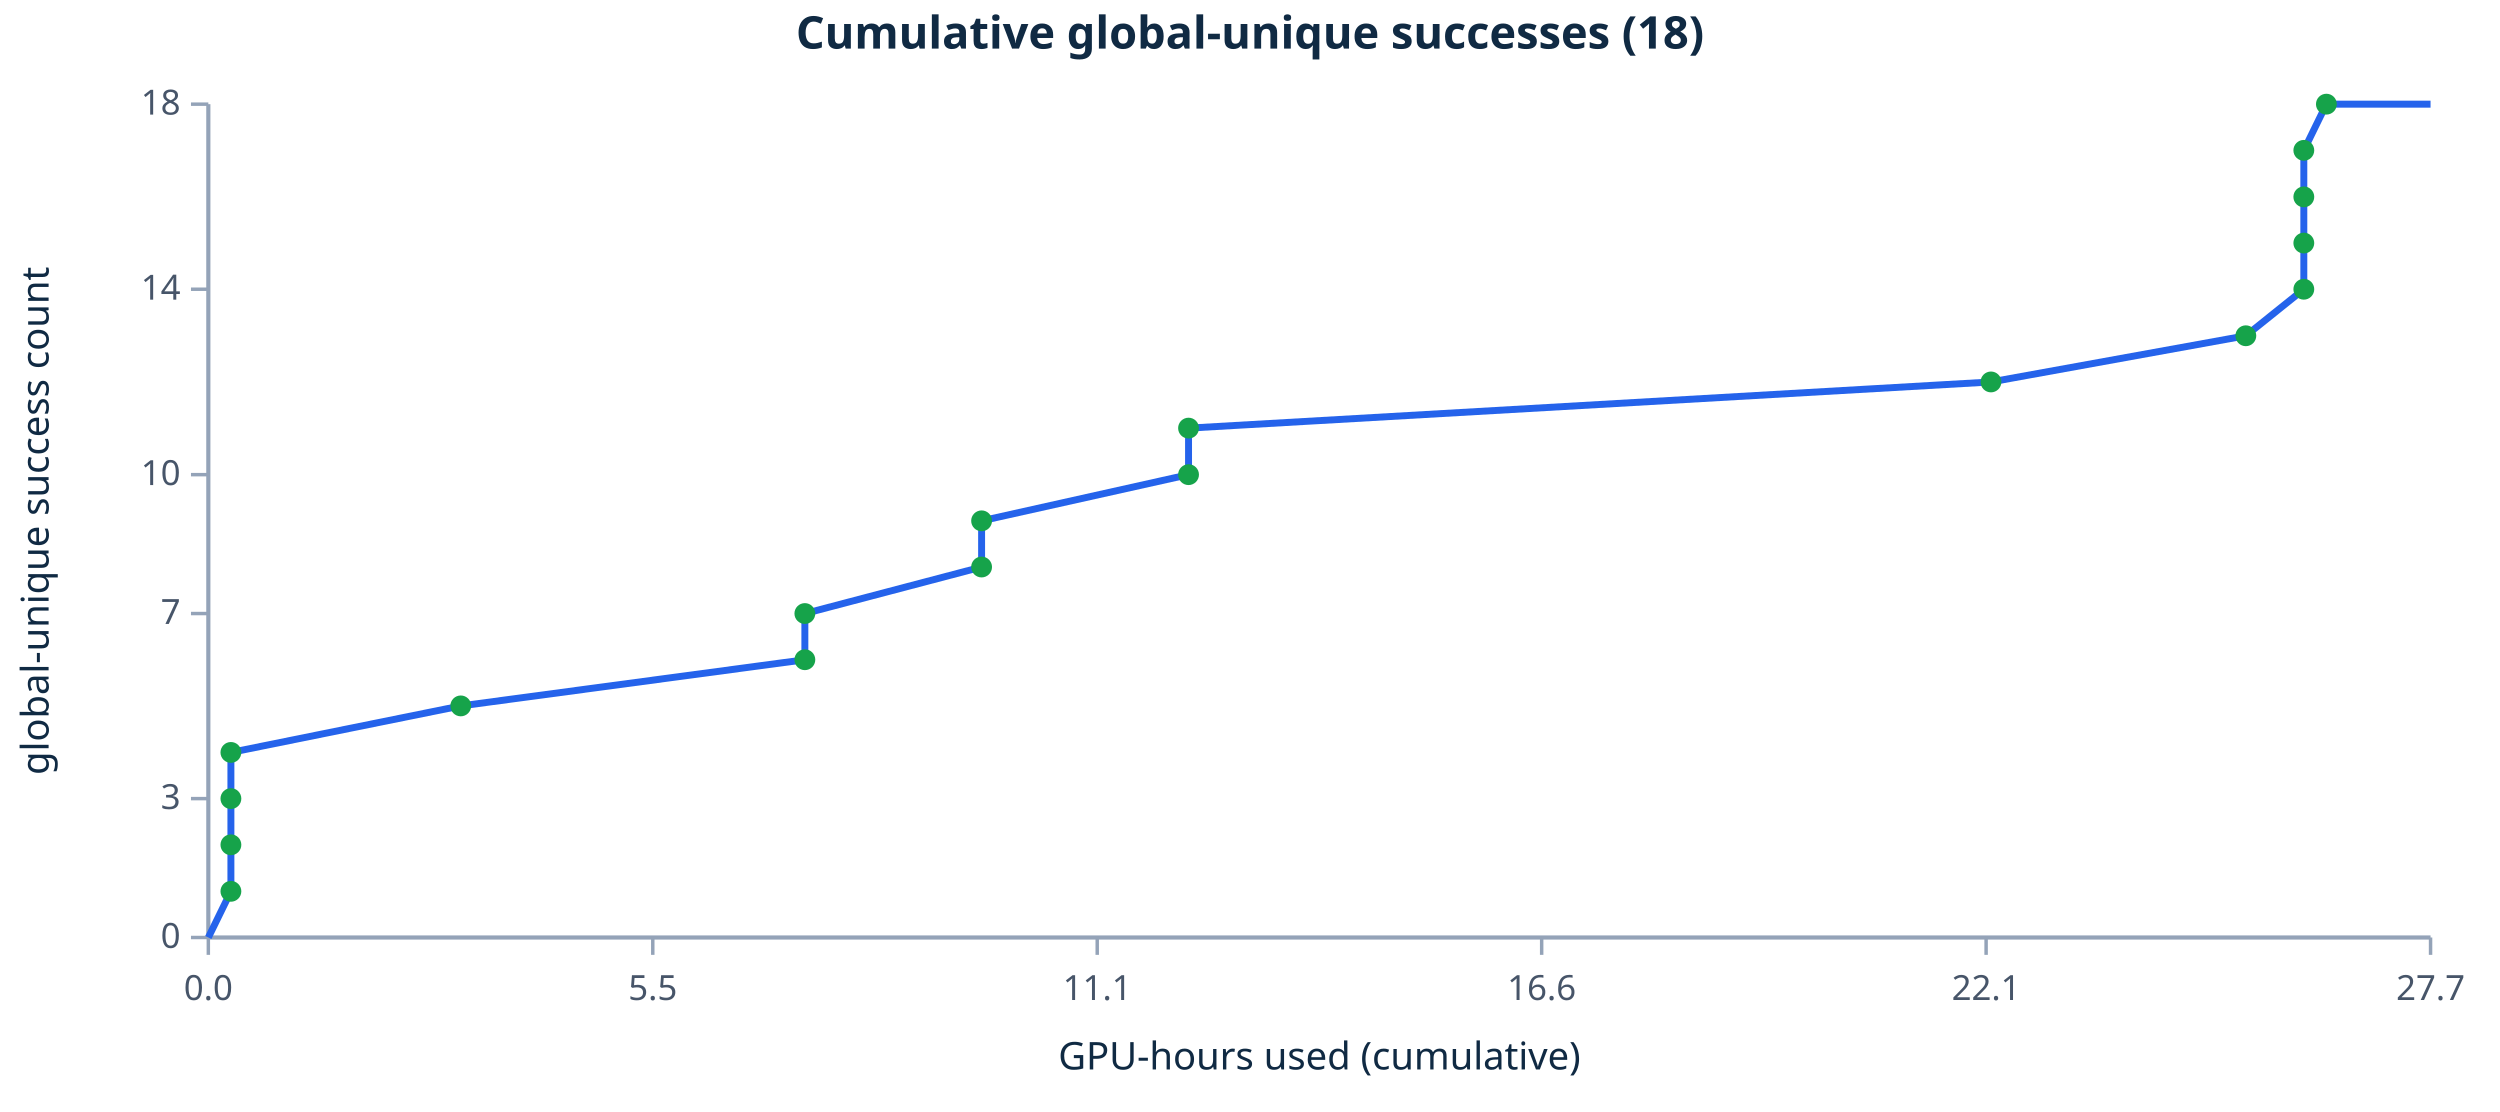
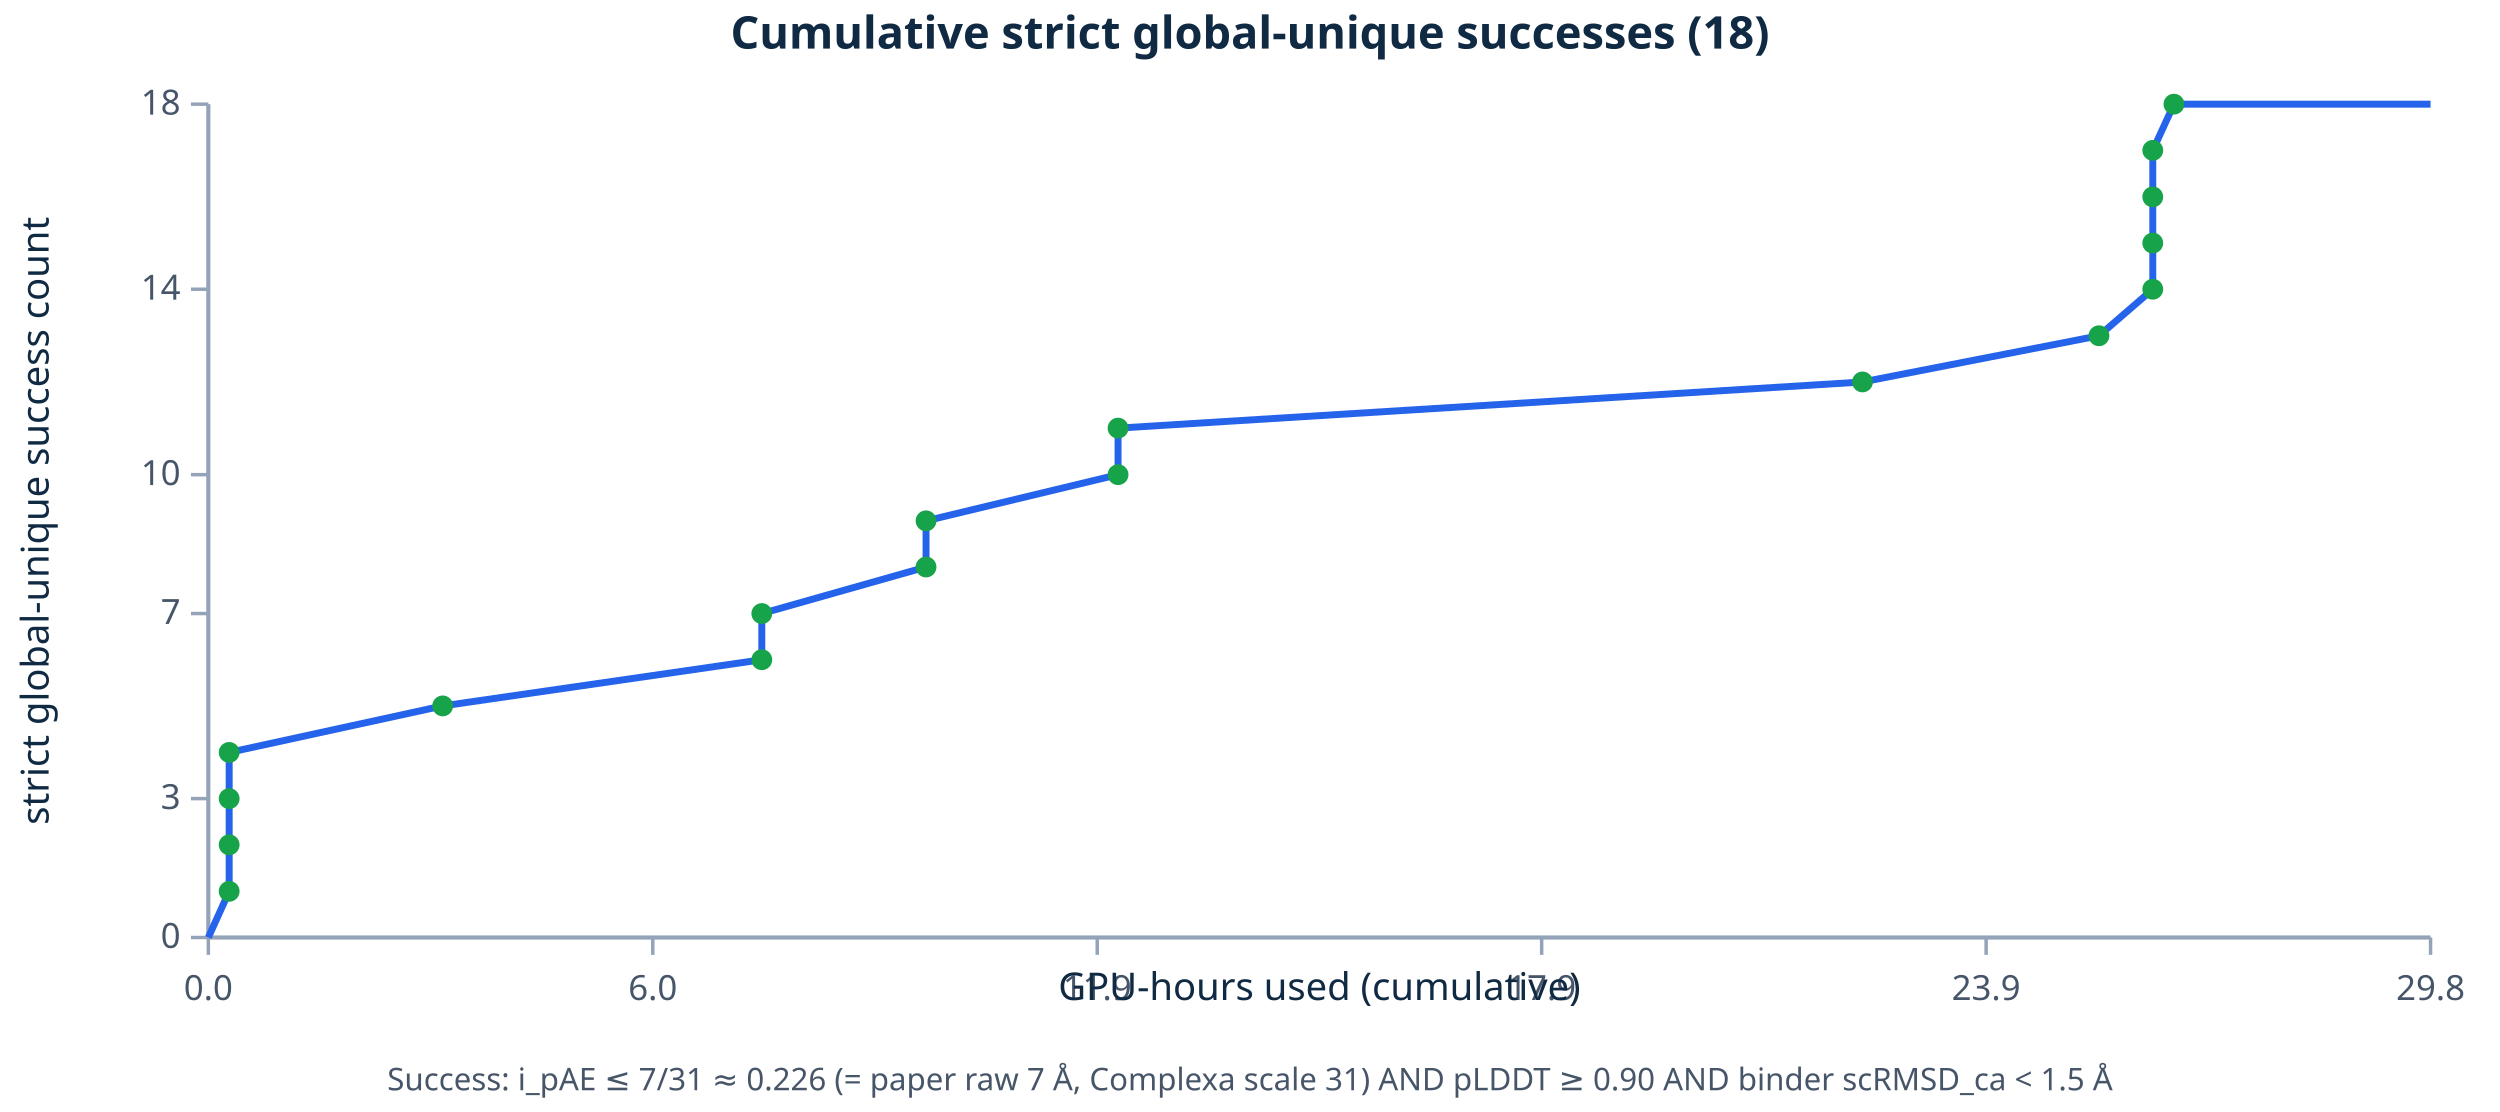
<svg xmlns="http://www.w3.org/2000/svg" viewBox="0 0 720 320" style="font-family:sans-serif">
-   <text x="360" y="14" text-anchor="middle" font-size="13" font-weight="700" fill="#102a43">Cumulative global-unique successes (18)</text>
+   <text x="360" y="14" text-anchor="middle" font-size="13" font-weight="700" fill="#102a43">Cumulative strict global-unique successes (18)</text>
  <line x1="60" y1="270" x2="700" y2="270" stroke="#94a3b8" stroke-width="1.2" />
  <line x1="60" y1="30" x2="60" y2="270" stroke="#94a3b8" stroke-width="1.2" />
  <line x1="60.0" y1="270" x2="60.0" y2="275" stroke="#94a3b8" />
  <text x="60.0" y="288" text-anchor="middle" font-size="10" fill="#475569">0.0</text>
  <line x1="188.0" y1="270" x2="188.0" y2="275" stroke="#94a3b8" />
-   <text x="188.0" y="288" text-anchor="middle" font-size="10" fill="#475569">5.5</text>
+   <text x="188.0" y="288" text-anchor="middle" font-size="10" fill="#475569">6.0</text>
  <line x1="316.0" y1="270" x2="316.0" y2="275" stroke="#94a3b8" />
-   <text x="316.0" y="288" text-anchor="middle" font-size="10" fill="#475569">11.1</text>
+   <text x="316.0" y="288" text-anchor="middle" font-size="10" fill="#475569">11.9</text>
  <line x1="444.0" y1="270" x2="444.0" y2="275" stroke="#94a3b8" />
-   <text x="444.0" y="288" text-anchor="middle" font-size="10" fill="#475569">16.6</text>
+   <text x="444.0" y="288" text-anchor="middle" font-size="10" fill="#475569">17.9</text>
  <line x1="572.0" y1="270" x2="572.0" y2="275" stroke="#94a3b8" />
-   <text x="572.0" y="288" text-anchor="middle" font-size="10" fill="#475569">22.1</text>
+   <text x="572.0" y="288" text-anchor="middle" font-size="10" fill="#475569">23.9</text>
  <line x1="700.0" y1="270" x2="700.0" y2="275" stroke="#94a3b8" />
-   <text x="700.0" y="288" text-anchor="middle" font-size="10" fill="#475569">27.7</text>
+   <text x="700.0" y="288" text-anchor="middle" font-size="10" fill="#475569">29.8</text>
  <line x1="55" y1="270.0" x2="60" y2="270.0" stroke="#94a3b8" />
  <text x="52" y="273.0" text-anchor="end" font-size="10" fill="#475569">0</text>
  <line x1="55" y1="230.0" x2="60" y2="230.0" stroke="#94a3b8" />
  <text x="52" y="233.0" text-anchor="end" font-size="10" fill="#475569">3</text>
  <line x1="55" y1="176.7" x2="60" y2="176.7" stroke="#94a3b8" />
  <text x="52" y="179.7" text-anchor="end" font-size="10" fill="#475569">7</text>
  <line x1="55" y1="136.7" x2="60" y2="136.7" stroke="#94a3b8" />
  <text x="52" y="139.7" text-anchor="end" font-size="10" fill="#475569">10</text>
  <line x1="55" y1="83.3" x2="60" y2="83.3" stroke="#94a3b8" />
  <text x="52" y="86.3" text-anchor="end" font-size="10" fill="#475569">14</text>
  <line x1="55" y1="30.0" x2="60" y2="30.0" stroke="#94a3b8" />
  <text x="52" y="33.0" text-anchor="end" font-size="10" fill="#475569">18</text>
-   <polyline fill="none" stroke="#2563eb" stroke-width="2" points="60.0,270.0 66.5,256.7 66.5,243.3 66.5,230.0 66.5,216.7 132.7,203.3 231.8,190.0 231.8,176.7 282.7,163.3 282.7,150.0 342.3,136.7 342.3,123.3 573.4,110.0 646.8,96.7 663.5,83.3 663.5,70.0 663.5,56.7 663.5,43.3 670.0,30.0 700.0,30.0" />
-   <circle cx="66.5" cy="256.7" r="3" fill="#16a34a" />
-   <circle cx="66.5" cy="243.3" r="3" fill="#16a34a" />
-   <circle cx="66.5" cy="230.0" r="3" fill="#16a34a" />
-   <circle cx="66.5" cy="216.7" r="3" fill="#16a34a" />
-   <circle cx="132.7" cy="203.3" r="3" fill="#16a34a" />
-   <circle cx="231.8" cy="190.0" r="3" fill="#16a34a" />
-   <circle cx="231.8" cy="176.7" r="3" fill="#16a34a" />
-   <circle cx="282.7" cy="163.3" r="3" fill="#16a34a" />
-   <circle cx="282.7" cy="150.0" r="3" fill="#16a34a" />
-   <circle cx="342.3" cy="136.7" r="3" fill="#16a34a" />
-   <circle cx="342.3" cy="123.3" r="3" fill="#16a34a" />
-   <circle cx="573.4" cy="110.0" r="3" fill="#16a34a" />
-   <circle cx="646.8" cy="96.7" r="3" fill="#16a34a" />
-   <circle cx="663.5" cy="83.3" r="3" fill="#16a34a" />
-   <circle cx="663.5" cy="70.0" r="3" fill="#16a34a" />
-   <circle cx="663.5" cy="56.7" r="3" fill="#16a34a" />
-   <circle cx="663.5" cy="43.3" r="3" fill="#16a34a" />
-   <circle cx="670.0" cy="30.0" r="3" fill="#16a34a" />
-   <text x="380" y="308" text-anchor="middle" font-size="11" fill="#102a43">GPU-hours used (cumulative)</text>
-   <text x="14" y="150" text-anchor="middle" font-size="11" fill="#102a43" transform="rotate(-90 14 150)">global-unique success count</text>
+   <polyline fill="none" stroke="#2563eb" stroke-width="2" points="60.0,270.0 66.0,256.7 66.0,243.3 66.0,230.0 66.0,216.7 127.5,203.3 219.4,190.0 219.4,176.7 266.7,163.3 266.7,150.0 322.0,136.7 322.0,123.3 536.4,110.0 604.5,96.7 620.0,83.3 620.0,70.0 620.0,56.7 620.0,43.3 626.1,30.0 700.0,30.0" />
+   <circle cx="66.0" cy="256.7" r="3" fill="#16a34a" />
+   <circle cx="66.0" cy="243.3" r="3" fill="#16a34a" />
+   <circle cx="66.0" cy="230.0" r="3" fill="#16a34a" />
+   <circle cx="66.0" cy="216.7" r="3" fill="#16a34a" />
+   <circle cx="127.5" cy="203.3" r="3" fill="#16a34a" />
+   <circle cx="219.4" cy="190.0" r="3" fill="#16a34a" />
+   <circle cx="219.4" cy="176.7" r="3" fill="#16a34a" />
+   <circle cx="266.7" cy="163.3" r="3" fill="#16a34a" />
+   <circle cx="266.7" cy="150.0" r="3" fill="#16a34a" />
+   <circle cx="322.0" cy="136.7" r="3" fill="#16a34a" />
+   <circle cx="322.0" cy="123.3" r="3" fill="#16a34a" />
+   <circle cx="536.4" cy="110.0" r="3" fill="#16a34a" />
+   <circle cx="604.5" cy="96.7" r="3" fill="#16a34a" />
+   <circle cx="620.0" cy="83.3" r="3" fill="#16a34a" />
+   <circle cx="620.0" cy="70.0" r="3" fill="#16a34a" />
+   <circle cx="620.0" cy="56.7" r="3" fill="#16a34a" />
+   <circle cx="620.0" cy="43.3" r="3" fill="#16a34a" />
+   <circle cx="626.1" cy="30.0" r="3" fill="#16a34a" />
+   <text x="380" y="288" text-anchor="middle" font-size="11" fill="#102a43">GPU-hours used (cumulative)</text>
+   <text x="14" y="150" text-anchor="middle" font-size="11" fill="#102a43" transform="rotate(-90 14 150)">strict global-unique success count</text>
+   <text x="360" y="314" text-anchor="middle" font-size="9" fill="#475569">Success: i_pAE ≤ 7/31 ≈ 0.226 (= paper raw 7 Å, Complexa scale 31) AND pLDDT ≥ 0.90 AND binder scRMSD_ca &lt; 1.5 Å</text>
</svg>
